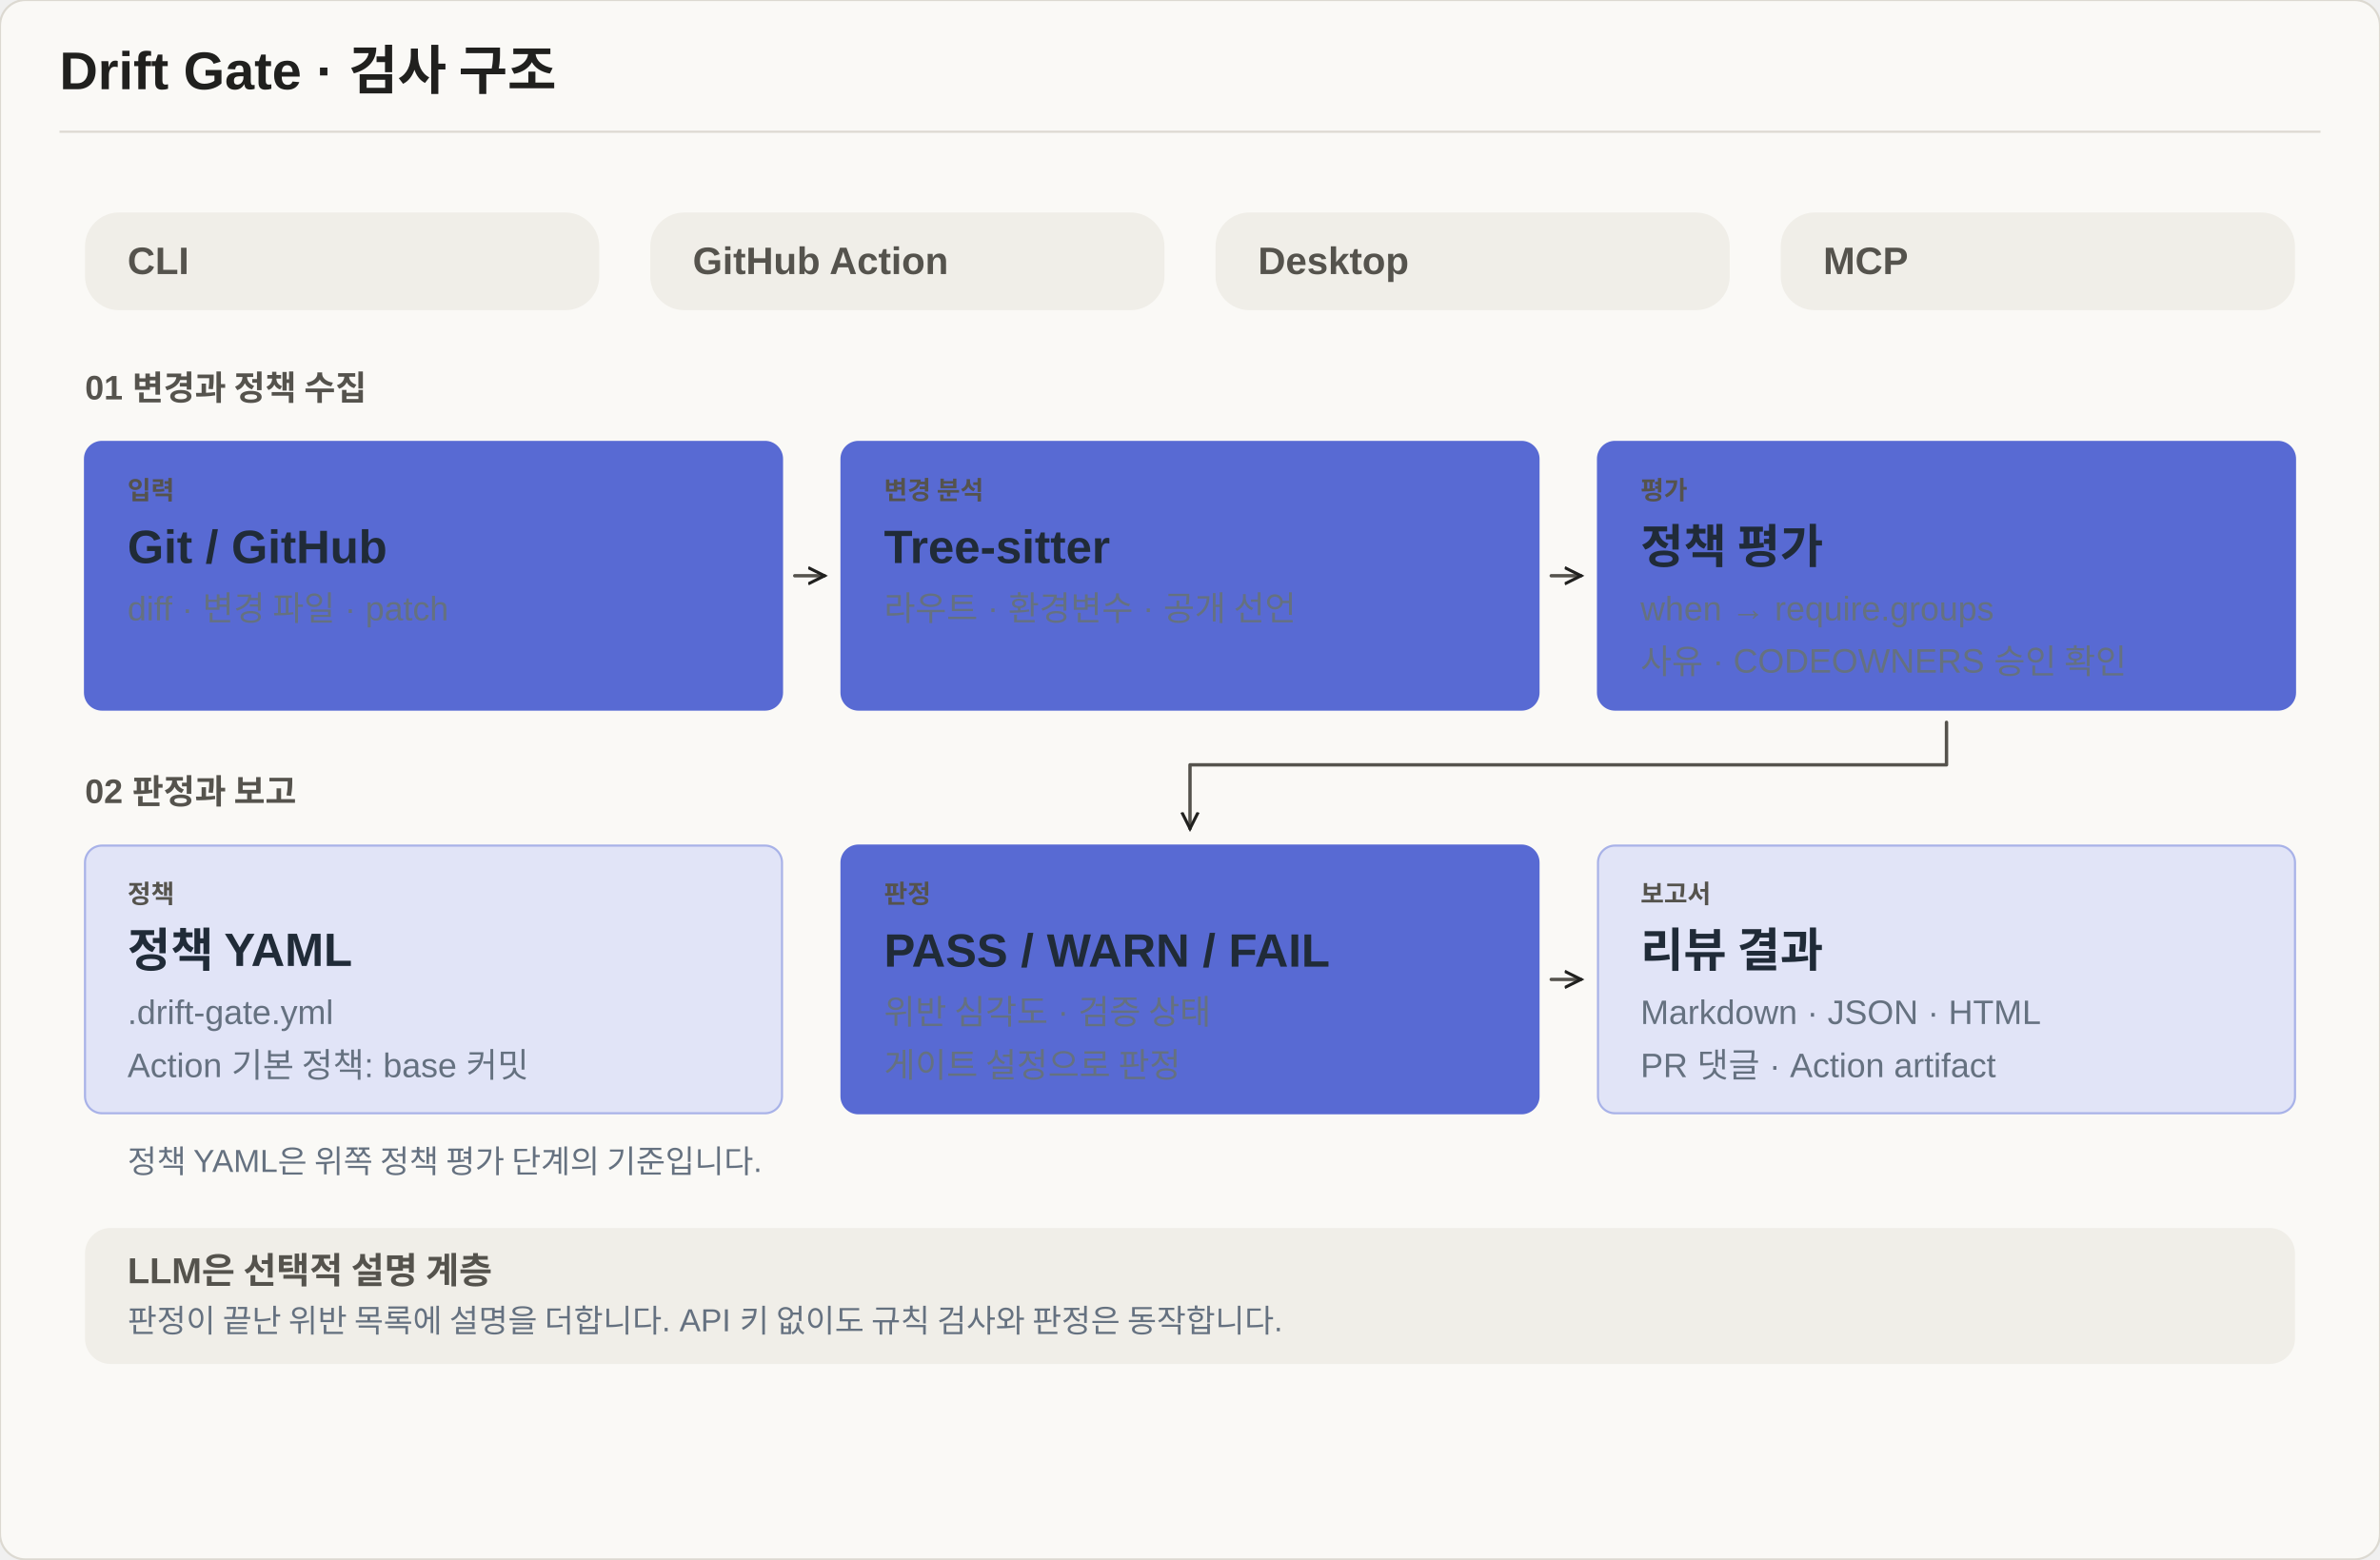
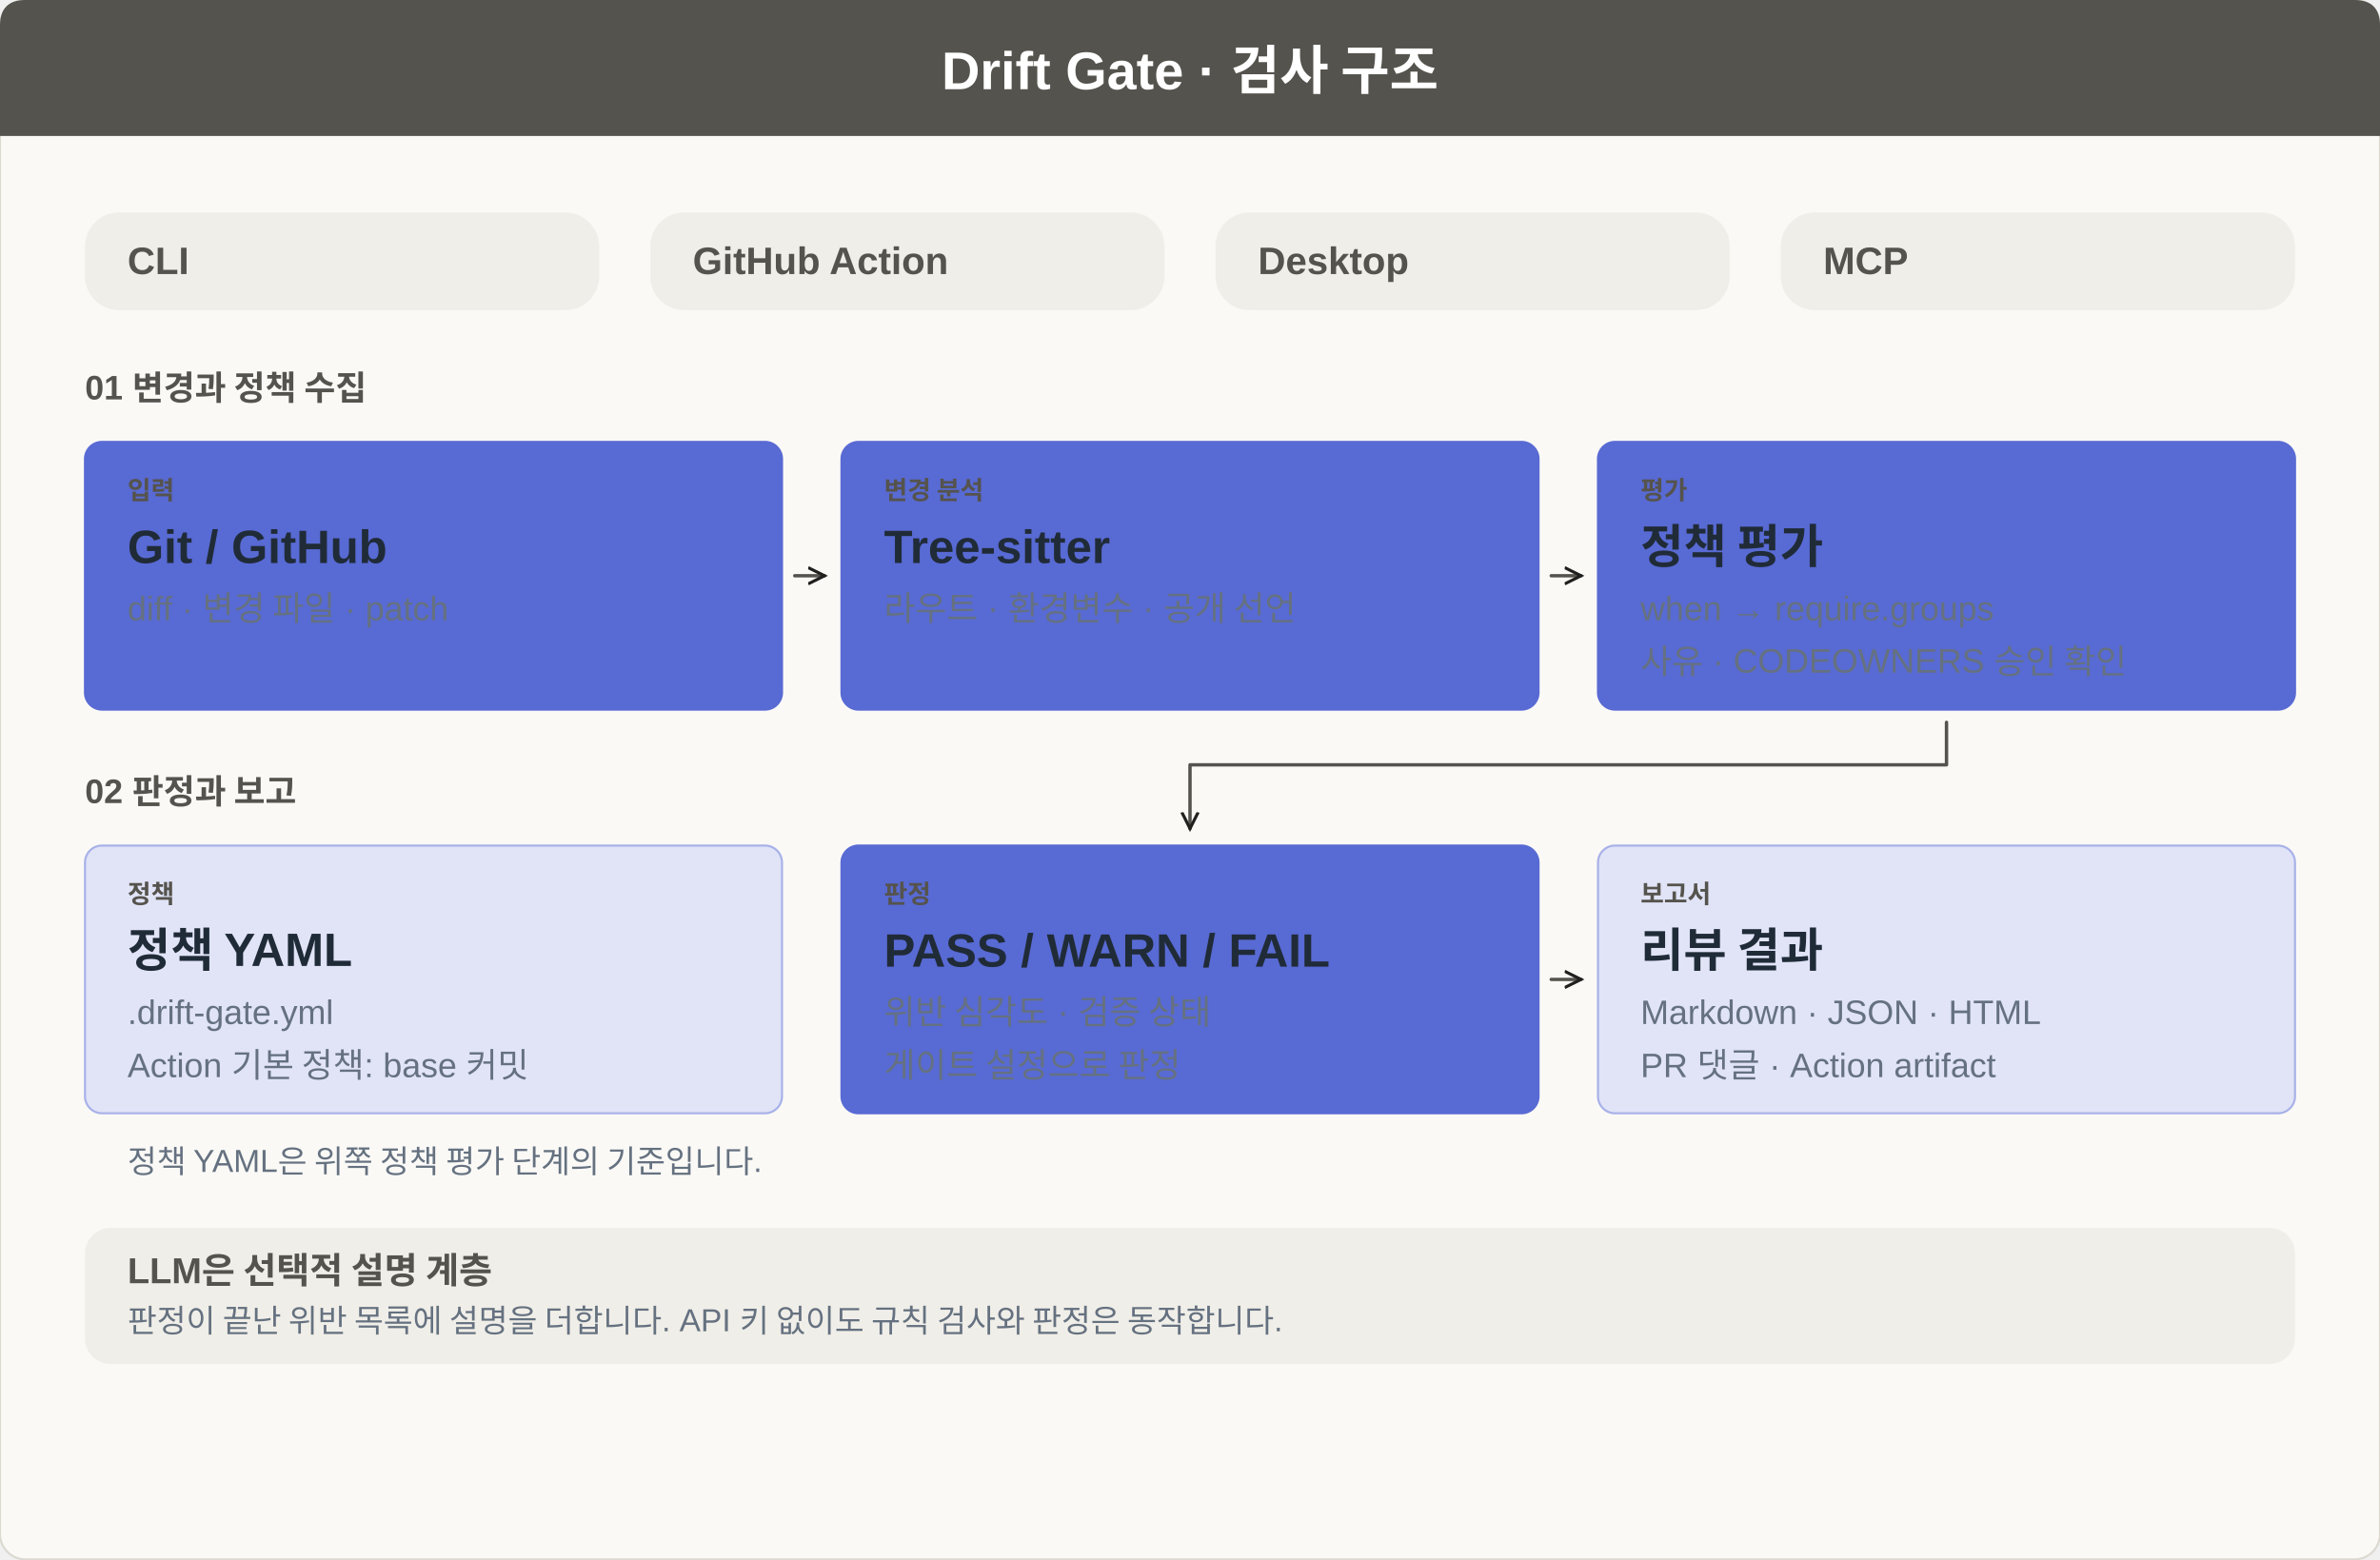
<svg xmlns="http://www.w3.org/2000/svg" width="1120" height="734" viewBox="0 0 1120 734" role="img" aria-labelledby="title desc" font-family="Segoe UI, Malgun Gothic, Arial, sans-serif">
  <defs>
    <marker id="arrow" viewBox="0 0 10 10" refX="8" refY="5" markerWidth="6" markerHeight="6" orient="auto">
      <path d="M0 1 L8 5 L0 9" fill="none" stroke="#20201E" stroke-width="1.5" />
    </marker>
  </defs>
  <rect x="0" y="0" width="1120" height="734" rx="12" fill="#FAF9F6" stroke="#DCD9D1" />
-   <path d="M28 62 H1092" stroke="#DCD9D1" />
-   <text x="28" y="42" font-size="25" fill="#20201E" font-weight="600">Drift Gate · 검사 구조</text>
+   <path d="M12 0 H1108 Q1120 0 1120 12 V64 H0 V12 Q0 0 12 0 Z" fill="#55534D" />
+   <text x="560" text-anchor="middle" y="42" font-size="25" fill="#FFFFFF" font-weight="600">Drift Gate · 검사 구조</text>
  <g transform="translate(0 -80)">
    <rect x="40" y="180" width="242" height="46" rx="16" fill="#F0EEE8" stroke="none" />
    <text x="60" y="209" font-size="18" fill="#55534D" font-weight="600">CLI</text>
    <rect x="306" y="180" width="242" height="46" rx="16" fill="#F0EEE8" stroke="none" />
    <text x="326" y="209" font-size="18" fill="#55534D" font-weight="600">GitHub Action</text>
    <rect x="572" y="180" width="242" height="46" rx="16" fill="#F0EEE8" stroke="none" />
    <text x="592" y="209" font-size="18" fill="#55534D" font-weight="600">Desktop</text>
    <rect x="838" y="180" width="242" height="46" rx="16" fill="#F0EEE8" stroke="none" />
    <text x="858" y="209" font-size="18" fill="#55534D" font-weight="600">MCP</text>
    <text x="40" y="268" font-size="16" fill="#55534D" font-weight="600">01  변경과 정책 수집</text>
    <rect x="40" y="288" width="328" height="126" rx="8" fill="#586AD3" stroke="#586AD3" />
    <text x="60" y="315" font-size="12" fill="#55534D" font-weight="600">입력</text>
    <text x="60" y="345" font-size="22" fill="#202B38" font-weight="600">Git / GitHub</text>
    <text x="60" y="372" font-size="16" fill="#657180" font-weight="400">diff · 변경 파일 · patch</text>
    <rect x="396" y="288" width="328" height="126" rx="8" fill="#586AD3" stroke="#586AD3" />
    <text x="416" y="315" font-size="12" fill="#55534D" font-weight="600">변경 분석</text>
    <text x="416" y="345" font-size="22" fill="#202B38" font-weight="600">Tree-sitter</text>
    <text x="416" y="372" font-size="16" fill="#657180" font-weight="400">라우트 · 환경변수 · 공개 선언</text>
    <rect x="752" y="288" width="328" height="126" rx="8" fill="#586AD3" stroke="#586AD3" />
    <text x="772" y="315" font-size="12" fill="#55534D" font-weight="600">평가</text>
    <text x="772" y="345" font-size="22" fill="#202B38" font-weight="600">정책 평가</text>
    <text x="772" y="372" font-size="16" fill="#657180" font-weight="400">when → require.groups</text>
    <text x="772" y="397" font-size="16" fill="#657180" font-weight="400">사유 · CODEOWNERS 승인 확인</text>
    <path d="M374 351 L388 351" fill="none" stroke="#55534D" stroke-width="1.6" stroke-linecap="round" stroke-linejoin="round" marker-end="url(#arrow)" />
    <path d="M730 351 L744 351" fill="none" stroke="#55534D" stroke-width="1.6" stroke-linecap="round" stroke-linejoin="round" marker-end="url(#arrow)" />
    <text x="40" y="458" font-size="16" fill="#55534D" font-weight="600">02  판정과 보고</text>
    <rect x="40" y="478" width="328" height="126" rx="8" fill="#E1E4F7" stroke="#A8B2E8" />
    <text x="60" y="505" font-size="12" fill="#55534D" font-weight="600">정책</text>
    <text x="60" y="535" font-size="22" fill="#202B38" font-weight="600">정책 YAML</text>
    <text x="60" y="562" font-size="16" fill="#657180" font-weight="400">.drift-gate.yml</text>
    <text x="60" y="587" font-size="16" fill="#657180" font-weight="400">Action 기본 정책: base 커밋</text>
    <rect x="396" y="478" width="328" height="126" rx="8" fill="#586AD3" stroke="#586AD3" />
    <text x="416" y="505" font-size="12" fill="#55534D" font-weight="600">판정</text>
    <text x="416" y="535" font-size="22" fill="#202B38" font-weight="600">PASS / WARN / FAIL</text>
    <text x="416" y="562" font-size="16" fill="#657180" font-weight="400">위반 심각도 · 검증 상태</text>
    <text x="416" y="587" font-size="16" fill="#657180" font-weight="400">게이트 설정으로 판정</text>
    <rect x="752" y="478" width="328" height="126" rx="8" fill="#E1E4F7" stroke="#A8B2E8" />
    <text x="772" y="505" font-size="12" fill="#55534D" font-weight="600">보고서</text>
    <text x="772" y="535" font-size="22" fill="#202B38" font-weight="600">리뷰 결과</text>
    <text x="772" y="562" font-size="16" fill="#657180" font-weight="400">Markdown · JSON · HTML</text>
    <text x="772" y="587" font-size="16" fill="#657180" font-weight="400">PR 댓글 · Action artifact</text>
    <path d="M916 420 V440 H560 V470" fill="none" stroke="#55534D" stroke-width="1.6" stroke-linecap="round" stroke-linejoin="round" marker-end="url(#arrow)" />
    <path d="M730 541 L744 541" fill="none" stroke="#55534D" stroke-width="1.6" stroke-linecap="round" stroke-linejoin="round" marker-end="url(#arrow)" />
    <text x="60" y="632" font-size="15" fill="#657180" font-weight="400">정책 YAML은 위쪽 정책 평가 단계의 기준입니다.</text>
    <rect x="40" y="658" width="1040" height="64" rx="12" fill="#F0EEE8" stroke="none" />
    <text x="60" y="684" font-size="17" fill="#55534D" font-weight="600">LLM은 선택적 설명 계층</text>
    <text x="60" y="707" font-size="15" fill="#657180" font-weight="400">판정이 끝난 위반 목록에 설명을 더합니다. API 키 없이도 규칙 검사와 판정은 동작합니다.</text>
  </g>
</svg>
